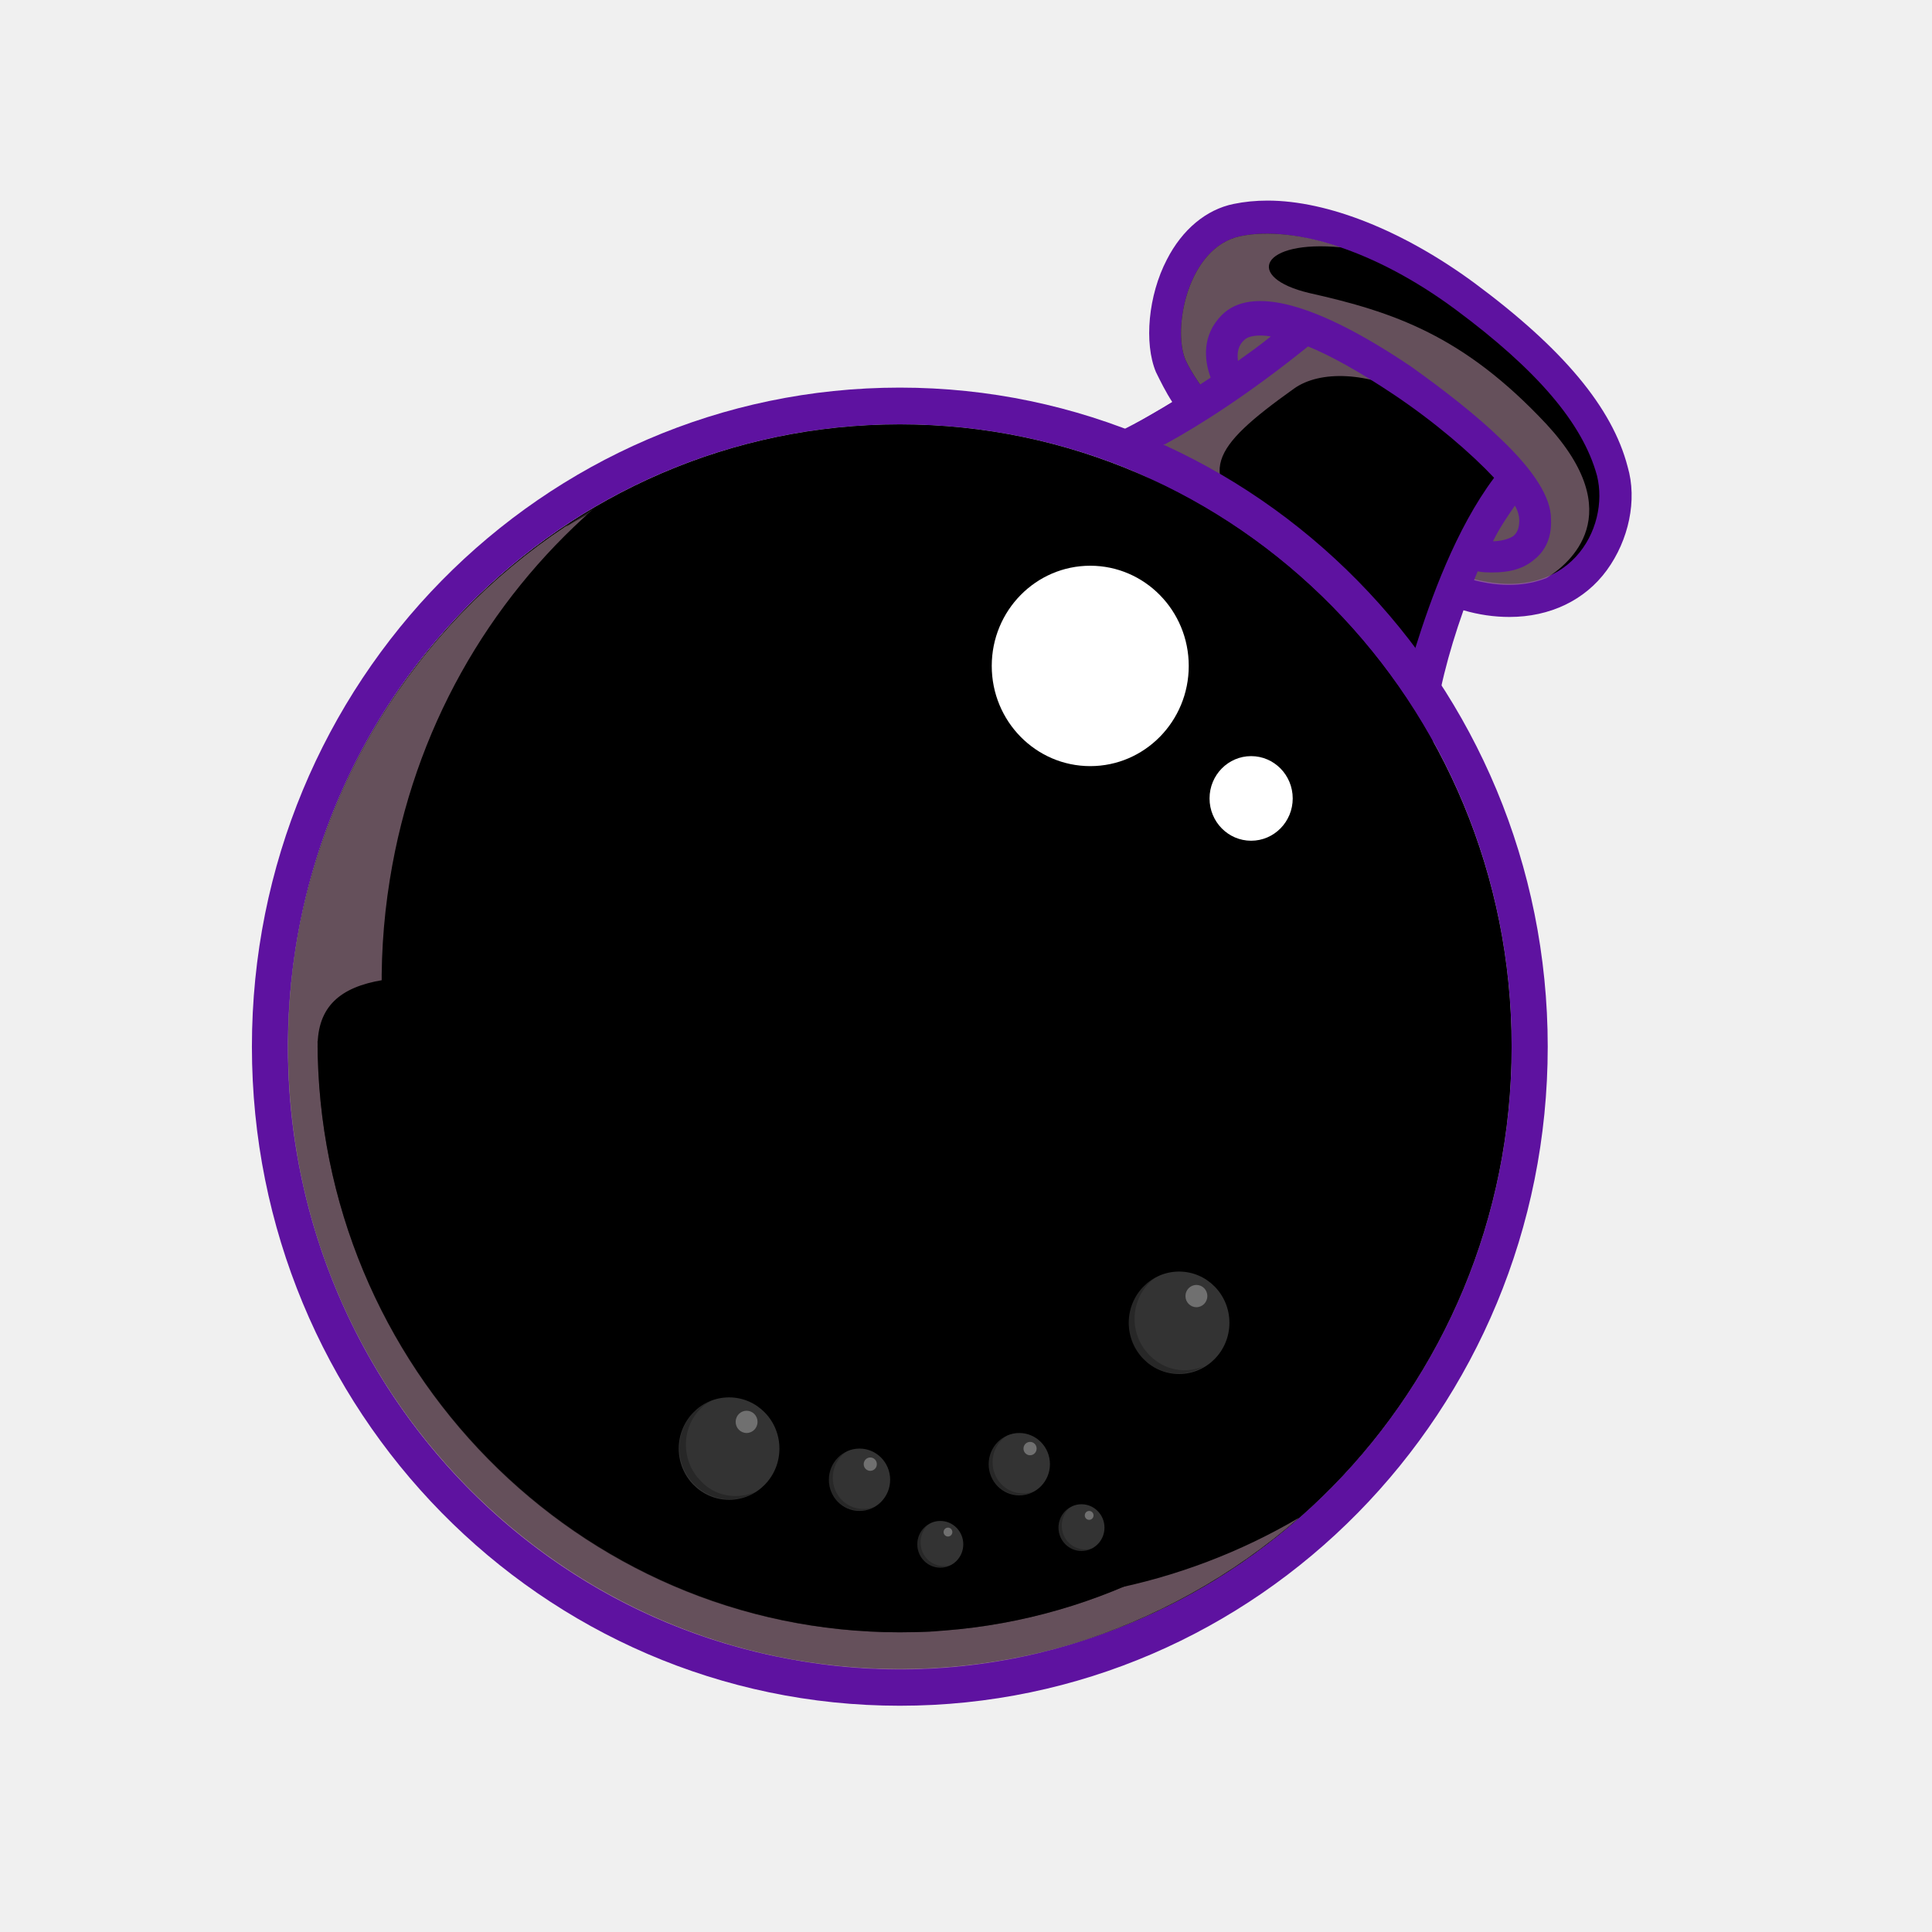
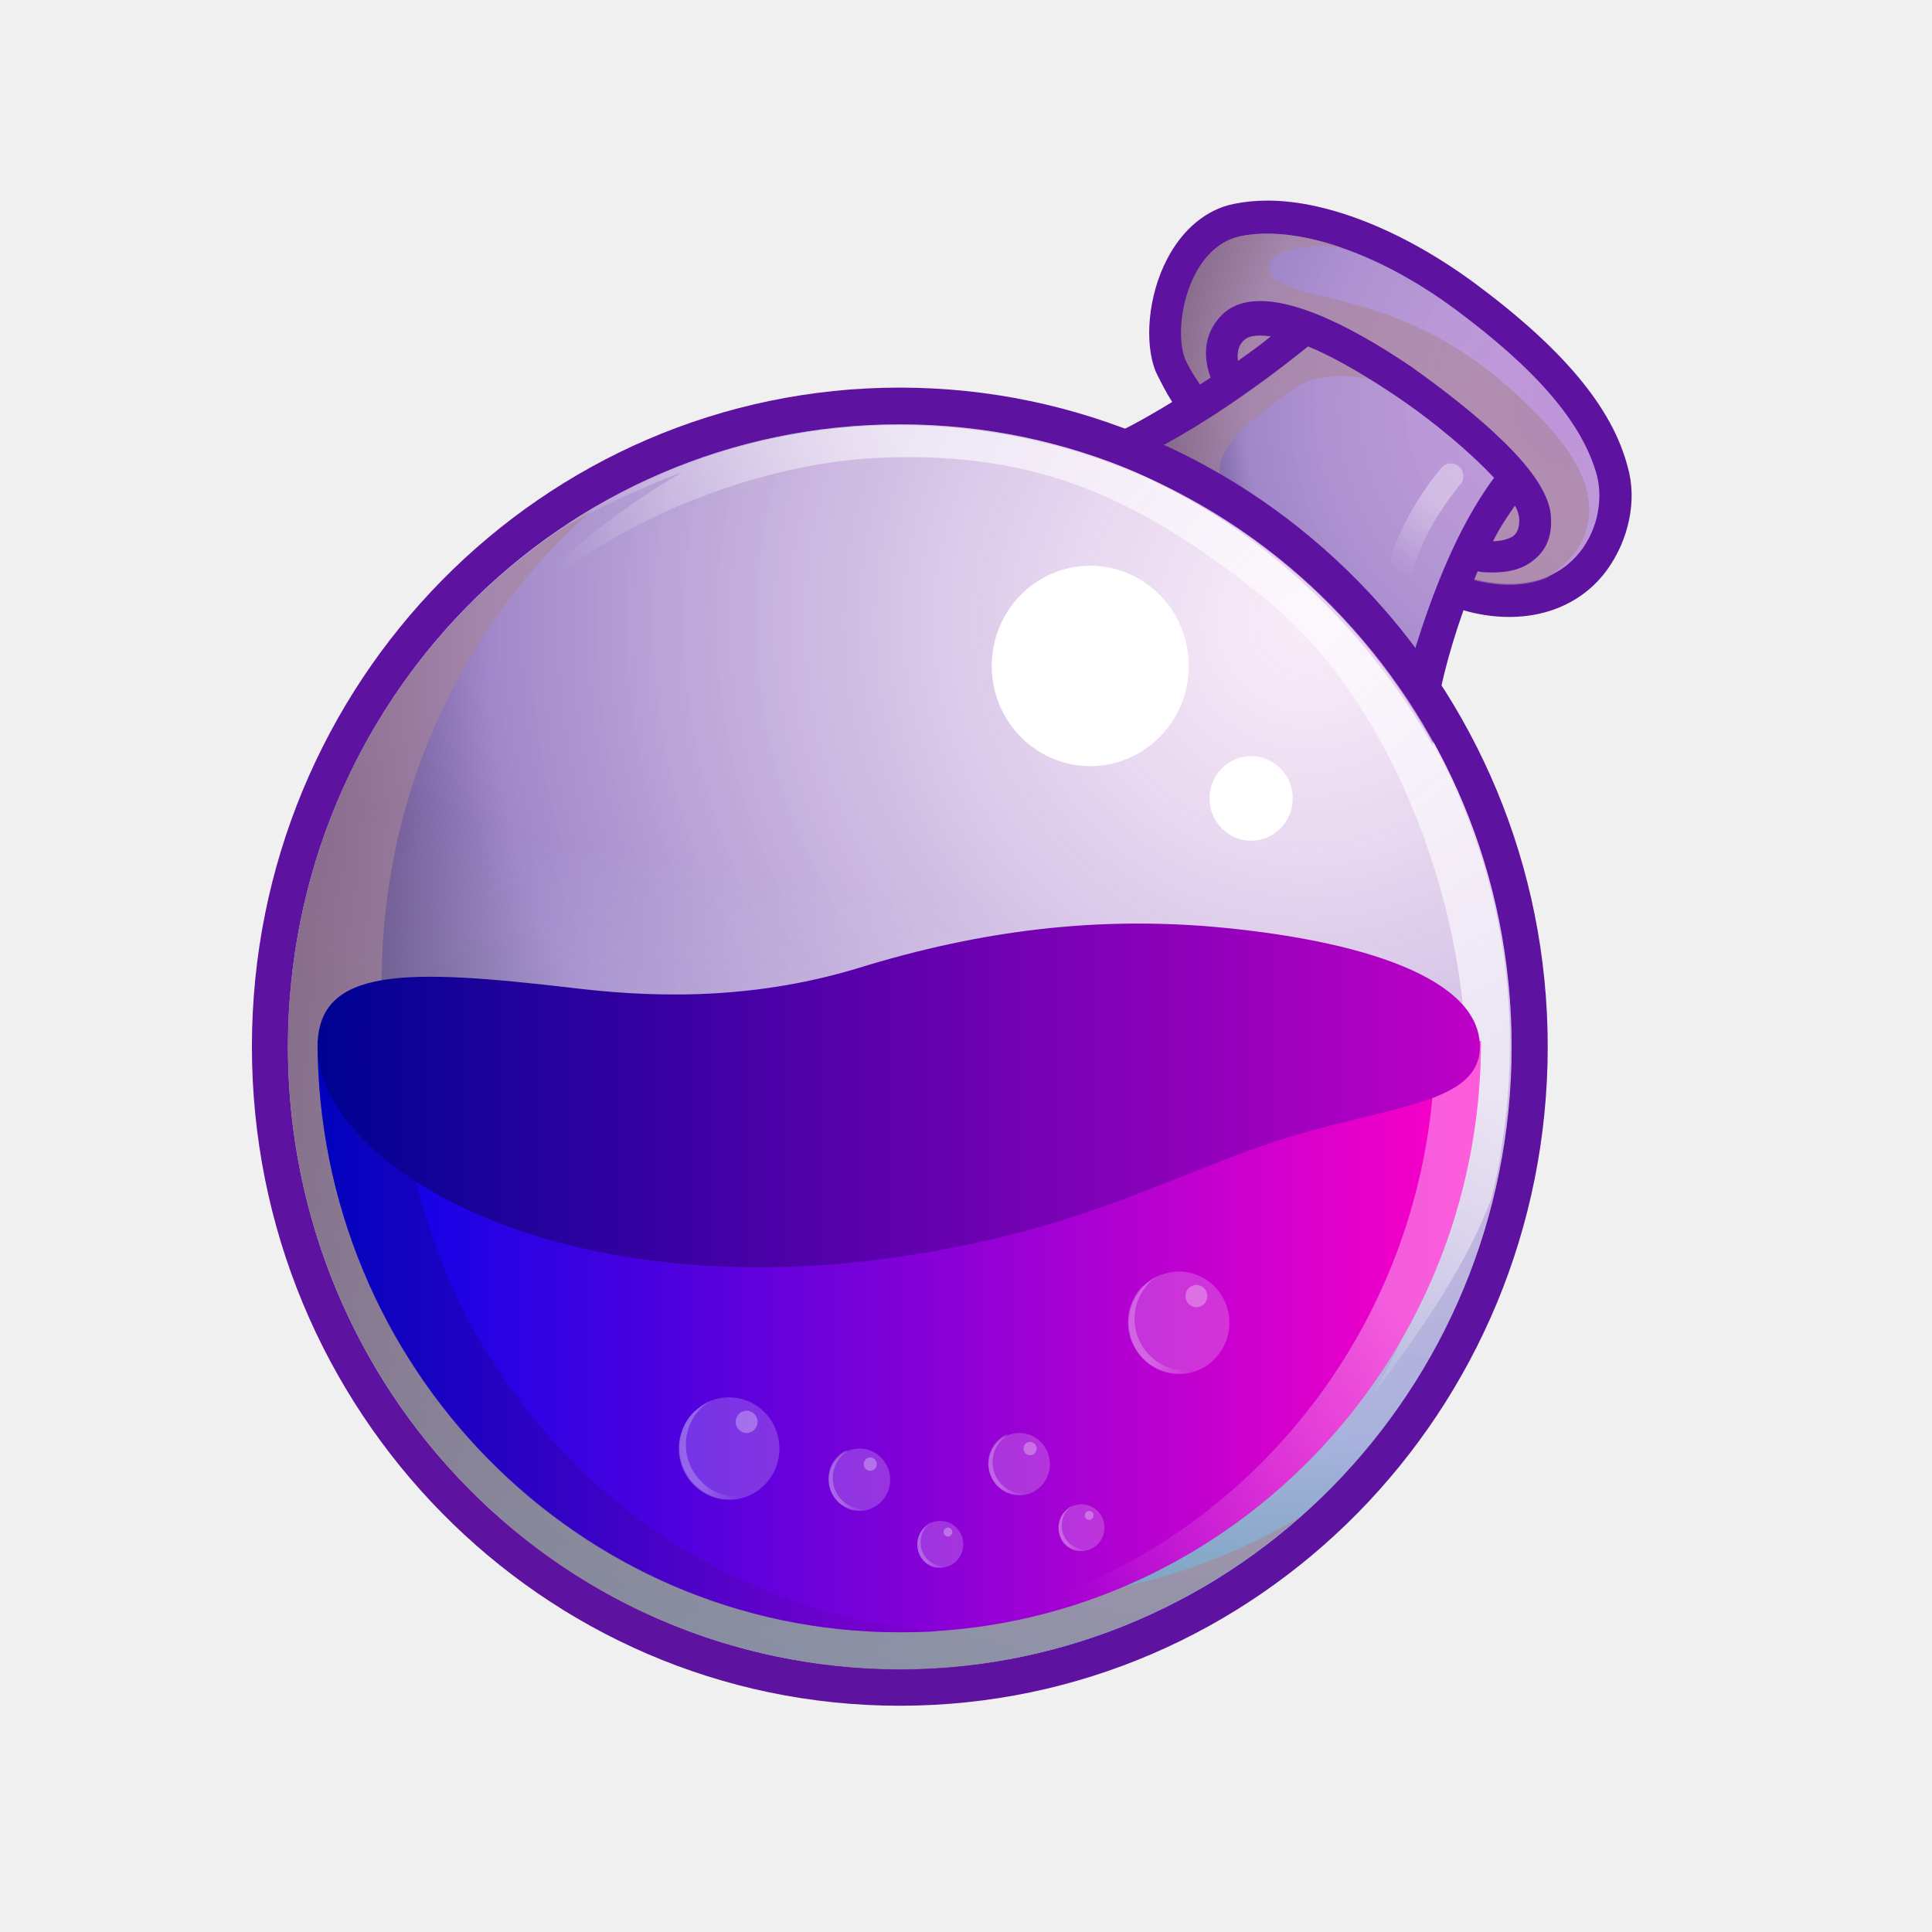
- <svg xmlns="http://www.w3.org/2000/svg" width="256" height="256" fill="none" viewBox="0 0 800 800">
-   <g clipPath="url(#clip0)">
+ <svg xmlns="http://www.w3.org/2000/svg" width="256" height="256" viewBox="0 0 800 800" fill="none" style="max-height: 100%; max-width: 100%;">
+   <g clip-path="url(#clip0)">
    <path fill="#5E12A0" d="M673.964 193.237C667.62 168.805 647.227 144.373 610.519 117.174C581.062 95.508 549.792 83.061 524.867 83.061C519.882 83.061 515.35 83.522 510.819 84.445C499.489 86.749 489.519 95.047 483.174 107.494C475.47 122.245 473.658 142.068 478.643 154.053C480.455 157.741 482.721 162.351 485.44 166.5C461.422 181.251 447.826 185.4 446.013 185.861C508.553 207.067 560.669 251.321 593.298 308.944L593.751 303.413C595.111 288.2 599.642 270.683 605.987 252.704C612.332 254.548 618.676 255.47 625.021 255.47C641.788 255.47 656.29 248.555 665.354 236.109C674.418 223.662 678.043 207.067 673.964 193.237Z" />
    <path fill="url(#paint0_radial)" d="M608.706 239.342C649.945 250.867 666.713 218.598 661.275 196.932C655.383 175.265 636.35 153.138 602.814 128.245C569.279 103.352 535.29 93.21 513.537 97.82C491.784 102.43 485.44 136.081 490.878 148.989C493.144 154.06 498.129 161.436 504.927 169.733C496.316 175.726 488.159 180.336 481.361 184.485C523.054 203.385 559.309 232.888 586.5 269.767C589.672 257.321 594.204 246.257 598.282 236.576C601.455 237.037 605.08 237.959 608.706 239.342Z" />
    <path fill="url(#paint1_radial)" d="M372.594 691.101C512.504 691.101 625.924 575.729 625.924 433.41C625.924 291.091 512.504 175.719 372.594 175.719C232.685 175.719 119.265 291.091 119.265 433.41C119.265 575.729 232.685 691.101 372.594 691.101Z" />
    <path fill="#A98698" d="M640.427 175.721C605.985 138.842 576.982 129.161 542.087 121.325C514.896 114.871 522.146 99.197 555.229 102.424C539.367 96.892 524.412 95.509 513.536 97.814C491.783 102.424 485.439 136.076 490.877 148.984C493.143 154.055 498.128 161.43 504.925 169.728C492.69 178.026 482.266 184.019 473.656 188.629C477.735 190.472 482.72 192.777 488.611 196.004C504.019 204.302 520.787 218.132 520.787 218.132C495.409 196.004 500.847 185.863 535.742 160.969C546.618 153.133 566.558 154.055 585.139 163.735C603.719 173.416 625.472 197.848 625.472 197.848L604.626 238.415C605.985 238.876 607.345 239.337 608.704 239.798C621.847 243.486 632.27 242.564 640.427 239.337C649.944 233.344 674.869 213.061 640.427 175.721Z" opacity=".6" />
    <path fill="#5E12A0" d="M541.631 143.45C550.695 147.138 562.478 153.592 576.979 163.273C594.2 174.797 609.155 187.705 618.672 197.847C602.811 219.052 592.388 248.094 586.043 268.377C589.215 272.987 592.841 277.597 596.013 282.207C599.185 270.682 604.624 253.626 611.875 236.569C613.687 237.03 615.953 237.03 618.219 237.03C623.657 237.03 630.002 236.108 634.987 231.96C638.612 229.194 642.691 224.123 642.238 214.903C642.238 206.144 635.44 195.081 621.391 181.712C611.421 172.031 597.826 161.429 584.23 151.748C545.257 125.472 518.066 118.096 505.83 130.543C497.672 138.84 498.579 148.982 501.298 156.358C486.796 166.039 474.56 172.953 466.403 177.563C471.841 179.407 476.826 181.712 482.264 184.017C496.766 176.18 517.613 162.812 541.631 143.45ZM627.283 209.371C628.642 211.676 629.095 213.981 629.095 215.364C629.095 219.513 627.736 220.896 626.83 221.818C625.017 223.201 621.391 224.123 618.219 224.123C620.938 218.591 624.11 213.981 627.283 209.371ZM515.347 140.684C516.706 139.301 520.332 138.379 526.223 139.301C521.691 142.989 517.159 146.216 512.628 149.443C512.174 146.216 512.627 142.989 515.347 140.684Z" />
    <path fill="#5E12A0" d="M372.596 160.503C224.405 160.503 104.311 282.664 104.311 433.406C104.311 584.149 224.405 706.31 372.596 706.31C520.786 706.31 640.88 584.149 640.88 433.406C640.88 282.664 520.333 160.503 372.596 160.503ZM372.596 691.098C232.562 691.098 119.266 575.851 119.266 433.406C119.266 290.962 232.562 175.715 372.596 175.715C512.629 175.715 625.925 290.962 625.925 433.406C625.925 575.851 512.176 691.098 372.596 691.098Z" />
    <path fill="url(#paint2_linear)" d="M372.594 691.101C512.504 691.101 625.924 575.729 625.924 433.41C625.924 291.091 512.504 175.719 372.594 175.719C232.685 175.719 119.265 291.091 119.265 433.41C119.265 575.729 232.685 691.101 372.594 691.101Z" opacity=".6" />
    <path fill="#A98698" d="M370.783 659.75C232.562 637.161 138.754 504.858 161.413 364.258C171.383 302.025 202.199 249.011 245.705 210.75C182.259 248.089 135.128 313.088 122.439 392.378C100.233 532.978 194.042 665.281 331.809 687.87C408.851 700.777 483.173 676.345 538.008 628.403C489.517 656.984 430.603 669.43 370.783 659.75Z" opacity=".6" />
    <path fill="url(#paint3_linear)" d="M412.93 179.411C349.031 168.808 286.945 183.56 236.189 216.29C235.282 217.212 234.376 218.133 234.376 218.133C253.863 206.148 282.413 195.545 282.413 195.545C208.998 238.878 186.339 288.203 186.339 288.203C214.889 231.963 298.728 192.318 364.439 189.552C430.151 186.786 473.203 206.609 525.772 249.481C578.342 292.813 610.064 381.322 606.892 451.392C604.173 521.462 567.918 578.163 567.918 578.163C592.844 545.433 607.799 521.462 617.315 497.03C619.128 489.654 620.941 482.278 621.847 474.441C644.506 334.302 551.151 201.999 412.93 179.411Z" opacity=".6" />
    <path fill="url(#paint4_linear)" d="M613.235 431.104C613.235 566.173 505.377 675.887 372.595 675.887C239.812 675.887 131.501 566.173 131.501 431.104H613.235Z" />
    <g opacity=".6">
      <path fill="url(#paint5_linear)" d="M594.201 431.104C594.201 562.946 491.781 670.817 363.077 675.887C366.25 675.887 369.422 675.887 372.594 675.887C505.377 675.887 613.234 566.173 613.234 431.104H594.201Z" opacity=".6" />
    </g>
    <g opacity=".7">
      <path fill="url(#paint6_linear)" d="M165.49 431.104H131.501C131.501 566.173 239.359 675.887 372.142 675.887C378.033 675.887 383.471 675.887 388.909 675.426C264.284 666.207 165.49 560.18 165.49 431.104Z" opacity=".7" />
    </g>
    <path fill="url(#paint7_linear)" d="M612.781 433.407C612.781 405.287 564.744 389.153 500.845 383.621C454.621 379.933 407.943 384.543 354.467 401.138C308.243 414.968 266.55 412.663 236.187 408.975C168.662 401.138 131.501 400.216 131.501 433.407C131.501 481.35 227.576 541.278 371.688 520.533C444.651 509.931 482.265 488.264 525.317 473.513C571.995 457.839 612.781 458.3 612.781 433.407Z" />
    <path fill="#fff" d="M451.448 317.236C473.974 317.236 492.234 298.661 492.234 275.747C492.234 252.833 473.974 234.258 451.448 234.258C428.922 234.258 410.661 252.833 410.661 275.747C410.661 298.661 428.922 317.236 451.448 317.236Z" />
    <path fill="#fff" d="M518.067 348.13C527.578 348.13 535.288 340.287 535.288 330.612C535.288 320.938 527.578 313.095 518.067 313.095C508.556 313.095 500.846 320.938 500.846 330.612C500.846 340.287 508.556 348.13 518.067 348.13Z" />
    <g opacity=".6">
      <path fill="url(#paint8_linear)" d="M579.703 242.563C579.25 242.563 578.796 242.563 578.796 242.563C576.077 242.102 574.265 239.336 574.718 236.109C578.796 214.904 596.017 194.62 596.924 193.698C598.736 191.393 602.362 191.393 604.175 193.237C606.441 195.081 606.44 198.769 604.628 200.613C604.175 201.074 588.313 219.975 584.688 238.414C584.235 241.18 581.969 242.563 579.703 242.563Z" opacity=".6" />
    </g>
    <path fill="#fff" d="M355.905 625.64C362.913 625.64 368.594 619.861 368.594 612.732C368.594 605.604 362.913 599.825 355.905 599.825C348.897 599.825 343.216 605.604 343.216 612.732C343.216 619.861 348.897 625.64 355.905 625.64Z" opacity=".2" />
    <g opacity=".4">
      <path fill="url(#paint9_linear)" d="M348.577 621.135C343.592 616.065 343.592 607.767 348.577 602.696C349.484 601.774 350.39 601.313 351.296 600.391C349.484 600.852 348.124 601.774 346.765 603.157C341.78 608.228 341.78 616.526 346.765 621.596C350.843 625.745 357.188 626.667 362.173 623.901C357.641 625.745 352.203 624.823 348.577 621.135Z" opacity=".6" />
    </g>
    <path fill="#fff" d="M360.361 609.042C361.863 609.042 363.08 607.804 363.08 606.276C363.08 604.749 361.863 603.51 360.361 603.51C358.859 603.51 357.642 604.749 357.642 606.276C357.642 607.804 358.859 609.042 360.361 609.042Z" opacity=".3" />
    <path fill="#fff" d="M422.07 619.19C429.078 619.19 434.759 613.411 434.759 606.282C434.759 599.153 429.078 593.375 422.07 593.375C415.062 593.375 409.381 599.153 409.381 606.282C409.381 613.411 415.062 619.19 422.07 619.19Z" opacity=".2" />
    <g opacity=".4">
      <path fill="url(#paint10_linear)" d="M414.742 614.685C409.757 609.614 409.757 601.317 414.742 596.246C415.648 595.324 416.555 594.863 417.461 593.941C415.648 594.402 414.289 595.324 412.929 596.707C407.944 601.778 407.944 610.075 412.929 615.146C417.008 619.295 423.352 620.217 428.337 617.451C423.806 619.295 418.367 618.373 414.742 614.685Z" opacity=".6" />
    </g>
    <path fill="#fff" d="M426.526 602.592C428.027 602.592 429.245 601.354 429.245 599.826C429.245 598.298 428.027 597.06 426.526 597.06C425.024 597.06 423.806 598.298 423.806 599.826C423.806 601.354 425.024 602.592 426.526 602.592Z" opacity=".3" />
    <path fill="#fff" d="M389.361 649.153C394.617 649.153 398.878 644.819 398.878 639.472C398.878 634.126 394.617 629.792 389.361 629.792C384.105 629.792 379.845 634.126 379.845 639.472C379.845 644.819 384.105 649.153 389.361 649.153Z" opacity=".2" />
    <g opacity=".4">
      <path fill="url(#paint11_linear)" d="M383.923 645.57C380.298 641.882 380.298 635.429 383.923 631.741C384.376 631.28 385.283 630.819 385.736 630.358C384.376 630.819 383.47 631.741 382.564 632.663C378.938 636.351 378.938 642.805 382.564 646.492C385.736 649.719 390.268 650.18 394.346 647.875C390.721 649.258 386.642 648.336 383.923 645.57Z" opacity=".6" />
    </g>
    <path fill="#fff" d="M392.532 636.243C393.534 636.243 394.345 635.418 394.345 634.4C394.345 633.381 393.534 632.556 392.532 632.556C391.531 632.556 390.72 633.381 390.72 634.4C390.72 635.418 391.531 636.243 392.532 636.243Z" opacity=".3" />
    <path fill="#fff" d="M447.825 642.238C453.081 642.238 457.342 637.904 457.342 632.558C457.342 627.211 453.081 622.877 447.825 622.877C442.569 622.877 438.308 627.211 438.308 632.558C438.308 637.904 442.569 642.238 447.825 642.238Z" opacity=".2" />
    <g opacity=".4">
      <path fill="url(#paint12_linear)" d="M442.387 638.656C438.761 634.968 438.761 628.514 442.387 624.826C442.84 624.365 443.746 623.904 444.199 623.443C442.84 623.904 441.934 624.826 441.027 625.748C437.402 629.436 437.402 635.89 441.027 639.578C444.199 642.805 448.731 643.266 452.81 640.961C449.184 642.344 445.106 641.422 442.387 638.656Z" opacity=".6" />
    </g>
    <path fill="#fff" d="M450.996 629.338C451.997 629.338 452.809 628.512 452.809 627.494C452.809 626.475 451.997 625.65 450.996 625.65C449.995 625.65 449.183 626.475 449.183 627.494C449.183 628.512 449.995 629.338 450.996 629.338Z" opacity=".3" />
    <path fill="#fff" d="M301.896 621.034C313.41 621.034 322.743 611.54 322.743 599.829C322.743 588.118 313.41 578.624 301.896 578.624C290.383 578.624 281.05 588.118 281.05 599.829C281.05 611.54 290.383 621.034 301.896 621.034Z" opacity=".2" />
    <g opacity=".4">
      <path fill="url(#paint13_linear)" d="M290.128 613.192C281.971 604.895 281.971 591.526 290.128 583.228C291.488 581.845 292.847 580.923 294.66 580.001C291.941 580.923 289.675 582.767 287.409 584.611C279.252 592.909 279.252 606.278 287.409 614.575C294.207 621.49 304.63 622.873 312.787 617.802C305.083 621.029 296.019 619.646 290.128 613.192Z" opacity=".6" />
    </g>
    <path fill="#fff" d="M309.15 593.372C311.653 593.372 313.682 591.308 313.682 588.762C313.682 586.216 311.653 584.152 309.15 584.152C306.647 584.152 304.618 586.216 304.618 588.762C304.618 591.308 306.647 593.372 309.15 593.372Z" opacity=".3" />
    <path fill="#fff" d="M488.23 568.936C499.743 568.936 509.076 559.442 509.076 547.731C509.076 536.019 499.743 526.525 488.23 526.525C476.717 526.525 467.383 536.019 467.383 547.731C467.383 559.442 476.717 568.936 488.23 568.936Z" opacity=".2" />
    <g opacity=".4">
      <path fill="url(#paint14_linear)" d="M475.92 561.103C467.763 552.805 467.763 539.436 475.92 531.139C477.28 529.756 478.639 528.834 480.452 527.912C477.733 528.834 475.467 530.678 473.201 532.521C465.044 540.819 465.044 554.188 473.201 562.486C479.999 569.4 490.422 570.783 498.579 565.713C490.875 568.939 482.265 567.556 475.92 561.103Z" opacity=".6" />
    </g>
    <path fill="#fff" d="M495.407 541.282C497.91 541.282 499.939 539.218 499.939 536.672C499.939 534.126 497.91 532.062 495.407 532.062C492.904 532.062 490.875 534.126 490.875 536.672C490.875 539.218 492.904 541.282 495.407 541.282Z" opacity=".3" />
  </g>
  <defs>
    <radialGradient id="paint0_radial" cx="0" cy="0" r="1" gradientTransform="translate(653.009 167.889) scale(202.547 206.035)" gradientUnits="userSpaceOnUse">
-       <stop stopColor="#FFEAFF" stopOpacity=".6" />
-       <stop offset=".681" stopColor="#A087C9" />
-       <stop offset="1" stopColor="#10002F" />
+       <stop stop-color="#FFEAFF" stop-opacity=".6" />
+       <stop offset=".681" stop-color="#A087C9" />
+       <stop offset="1" stop-color="#10002F" />
    </radialGradient>
    <radialGradient id="paint1_radial" cx="0" cy="0" r="1" gradientTransform="translate(540.32 255.753) scale(495.56 504.093)" gradientUnits="userSpaceOnUse">
-       <stop stopColor="#FFEAFF" stopOpacity=".6" />
-       <stop offset=".681" stopColor="#A087C9" />
-       <stop offset="1" stopColor="#10002F" />
+       <stop stop-color="#FFEAFF" stop-opacity=".6" />
+       <stop offset=".681" stop-color="#A087C9" />
+       <stop offset="1" stop-color="#10002F" />
    </radialGradient>
    <linearGradient id="paint2_linear" x1="331.959" x2="415.726" y1="687.445" y2="179.399" gradientUnits="userSpaceOnUse">
-       <stop stopColor="#81FFFF" />
-       <stop offset=".62" stopColor="#fff" stopOpacity="0" />
+       <stop stop-color="#81FFFF" />
+       <stop offset=".62" stop-color="#fff" stop-opacity="0" />
    </linearGradient>
    <linearGradient id="paint3_linear" x1="551.129" x2="338.385" y1="258.408" y2="450.302" gradientUnits="userSpaceOnUse">
-       <stop offset=".289" stopColor="#fff" />
-       <stop offset=".78" stopColor="#fff" stopOpacity="0" />
+       <stop offset=".289" stop-color="#fff" />
+       <stop offset=".78" stop-color="#fff" stop-opacity="0" />
    </linearGradient>
    <linearGradient id="paint4_linear" x1="131.705" x2="613.118" y1="553.353" y2="553.353" gradientUnits="userSpaceOnUse">
-       <stop stopColor="#0002E9" />
-       <stop offset=".995" stopColor="#FF00C7" />
+       <stop stop-color="#0002E9" />
+       <stop offset=".995" stop-color="#FF00C7" />
    </linearGradient>
    <linearGradient id="paint5_linear" x1="635.906" x2="369.659" y1="452.584" y2="699.942" gradientUnits="userSpaceOnUse">
-       <stop offset=".289" stopColor="#fff" />
-       <stop offset=".78" stopColor="#fff" stopOpacity="0" />
+       <stop offset=".289" stop-color="#fff" />
+       <stop offset=".78" stop-color="#fff" stop-opacity="0" />
    </linearGradient>
    <linearGradient id="paint6_linear" x1="131.705" x2="389.259" y1="553.352" y2="553.352" gradientUnits="userSpaceOnUse">
-       <stop stopColor="#000292" />
-       <stop offset=".995" stopColor="#7D00C7" />
+       <stop stop-color="#000292" />
+       <stop offset=".995" stop-color="#7D00C7" />
    </linearGradient>
    <linearGradient id="paint7_linear" x1="132.029" x2="612.795" y1="453.743" y2="453.743" gradientUnits="userSpaceOnUse">
-       <stop stopColor="#000292" />
-       <stop offset=".995" stopColor="#BE00C7" />
+       <stop stop-color="#000292" />
+       <stop offset=".995" stop-color="#BE00C7" />
    </linearGradient>
    <linearGradient id="paint8_linear" x1="604.91" x2="569.494" y1="191.453" y2="248.03" gradientUnits="userSpaceOnUse">
-       <stop offset=".289" stopColor="#fff" />
-       <stop offset=".78" stopColor="#fff" stopOpacity="0" />
+       <stop offset=".289" stop-color="#fff" />
+       <stop offset=".78" stop-color="#fff" stop-opacity="0" />
    </linearGradient>
    <linearGradient id="paint9_linear" x1="343.013" x2="362.187" y1="613.233" y2="613.233" gradientUnits="userSpaceOnUse">
-       <stop offset=".289" stopColor="#fff" />
-       <stop offset=".78" stopColor="#fff" stopOpacity="0" />
+       <stop offset=".289" stop-color="#fff" />
+       <stop offset=".78" stop-color="#fff" stop-opacity="0" />
    </linearGradient>
    <linearGradient id="paint10_linear" x1="409.132" x2="428.305" y1="606.695" y2="606.695" gradientUnits="userSpaceOnUse">
-       <stop offset=".289" stopColor="#fff" />
-       <stop offset=".78" stopColor="#fff" stopOpacity="0" />
+       <stop offset=".289" stop-color="#fff" />
+       <stop offset=".78" stop-color="#fff" stop-opacity="0" />
    </linearGradient>
    <linearGradient id="paint11_linear" x1="379.785" x2="394.18" y1="639.688" y2="639.688" gradientUnits="userSpaceOnUse">
-       <stop offset=".289" stopColor="#fff" />
-       <stop offset=".78" stopColor="#fff" stopOpacity="0" />
+       <stop offset=".289" stop-color="#fff" />
+       <stop offset=".78" stop-color="#fff" stop-opacity="0" />
    </linearGradient>
    <linearGradient id="paint12_linear" x1="438.053" x2="452.447" y1="632.755" y2="632.755" gradientUnits="userSpaceOnUse">
-       <stop offset=".289" stopColor="#fff" />
-       <stop offset=".78" stopColor="#fff" stopOpacity="0" />
+       <stop offset=".289" stop-color="#fff" />
+       <stop offset=".78" stop-color="#fff" stop-opacity="0" />
    </linearGradient>
    <linearGradient id="paint13_linear" x1="281.083" x2="312.395" y1="600.365" y2="600.365" gradientUnits="userSpaceOnUse">
-       <stop offset=".289" stopColor="#fff" />
-       <stop offset=".78" stopColor="#fff" stopOpacity="0" />
+       <stop offset=".289" stop-color="#fff" />
+       <stop offset=".78" stop-color="#fff" stop-opacity="0" />
    </linearGradient>
    <linearGradient id="paint14_linear" x1="467.049" x2="498.361" y1="548.259" y2="548.259" gradientUnits="userSpaceOnUse">
-       <stop offset=".289" stopColor="#fff" />
-       <stop offset=".78" stopColor="#fff" stopOpacity="0" />
+       <stop offset=".289" stop-color="#fff" />
+       <stop offset=".78" stop-color="#fff" stop-opacity="0" />
    </linearGradient>
    <clipPath id="clip0">
      <rect width="800" height="800" fill="#fff" />
    </clipPath>
  </defs>
</svg>
